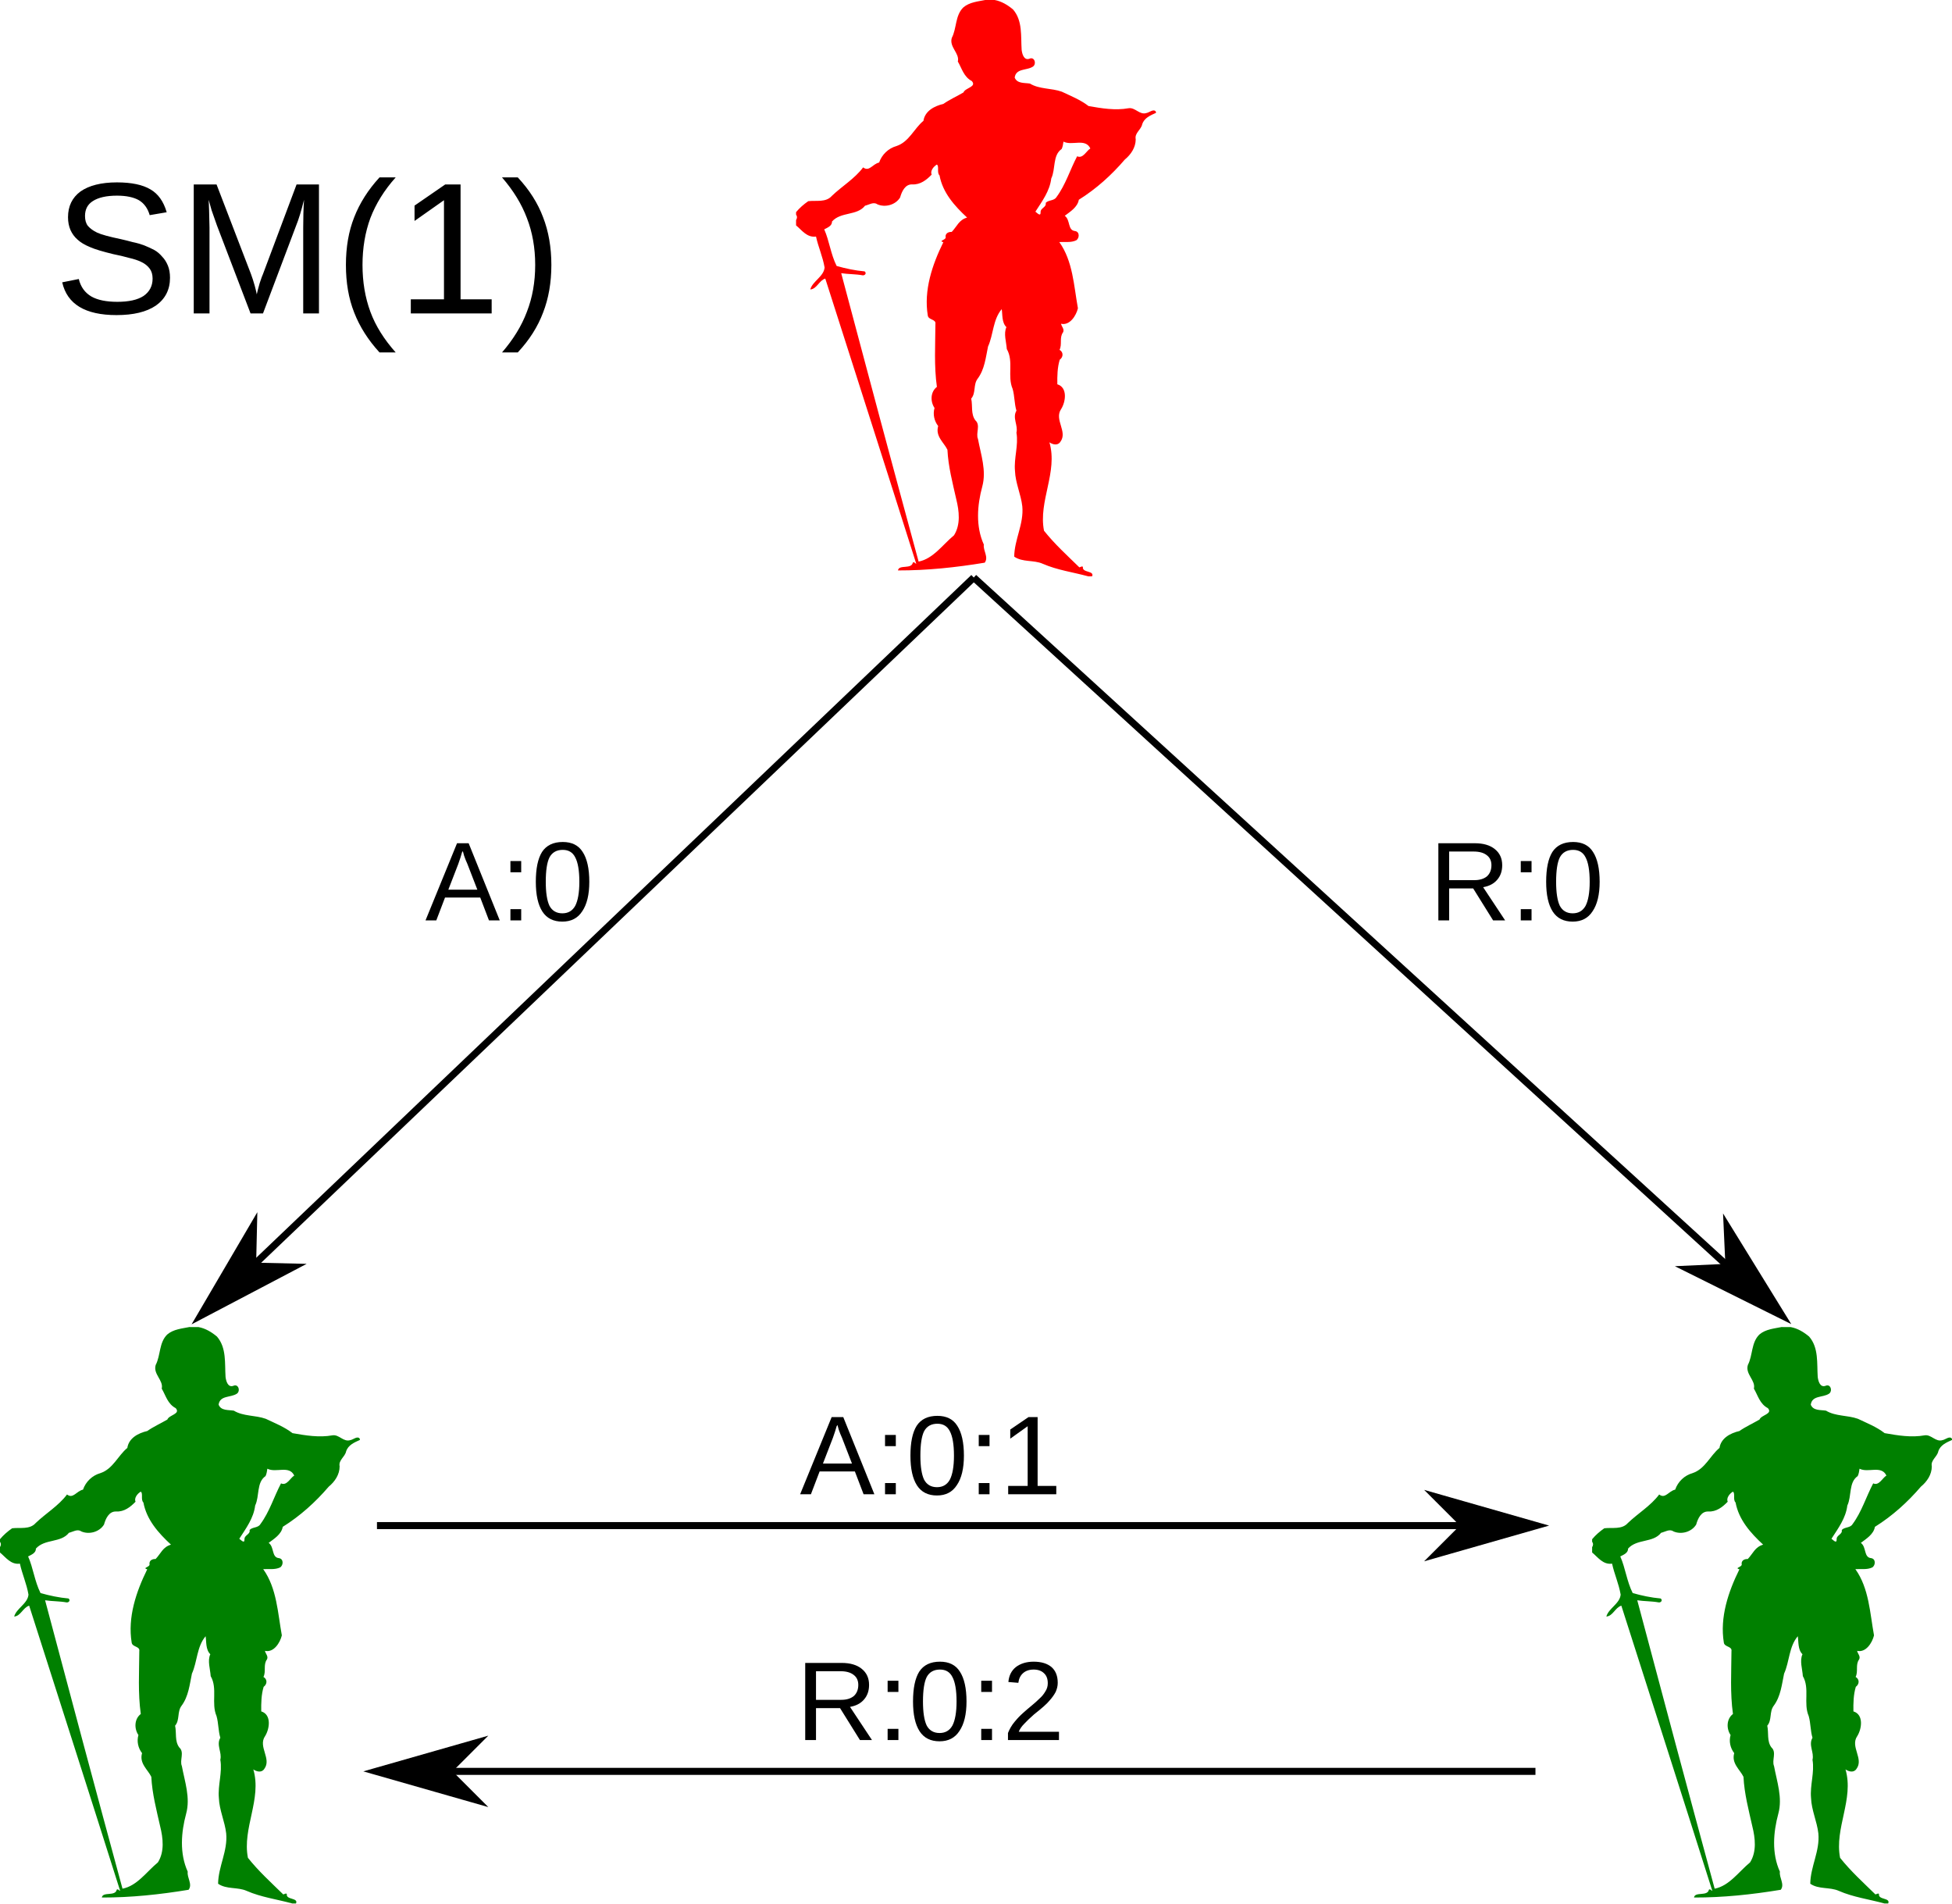
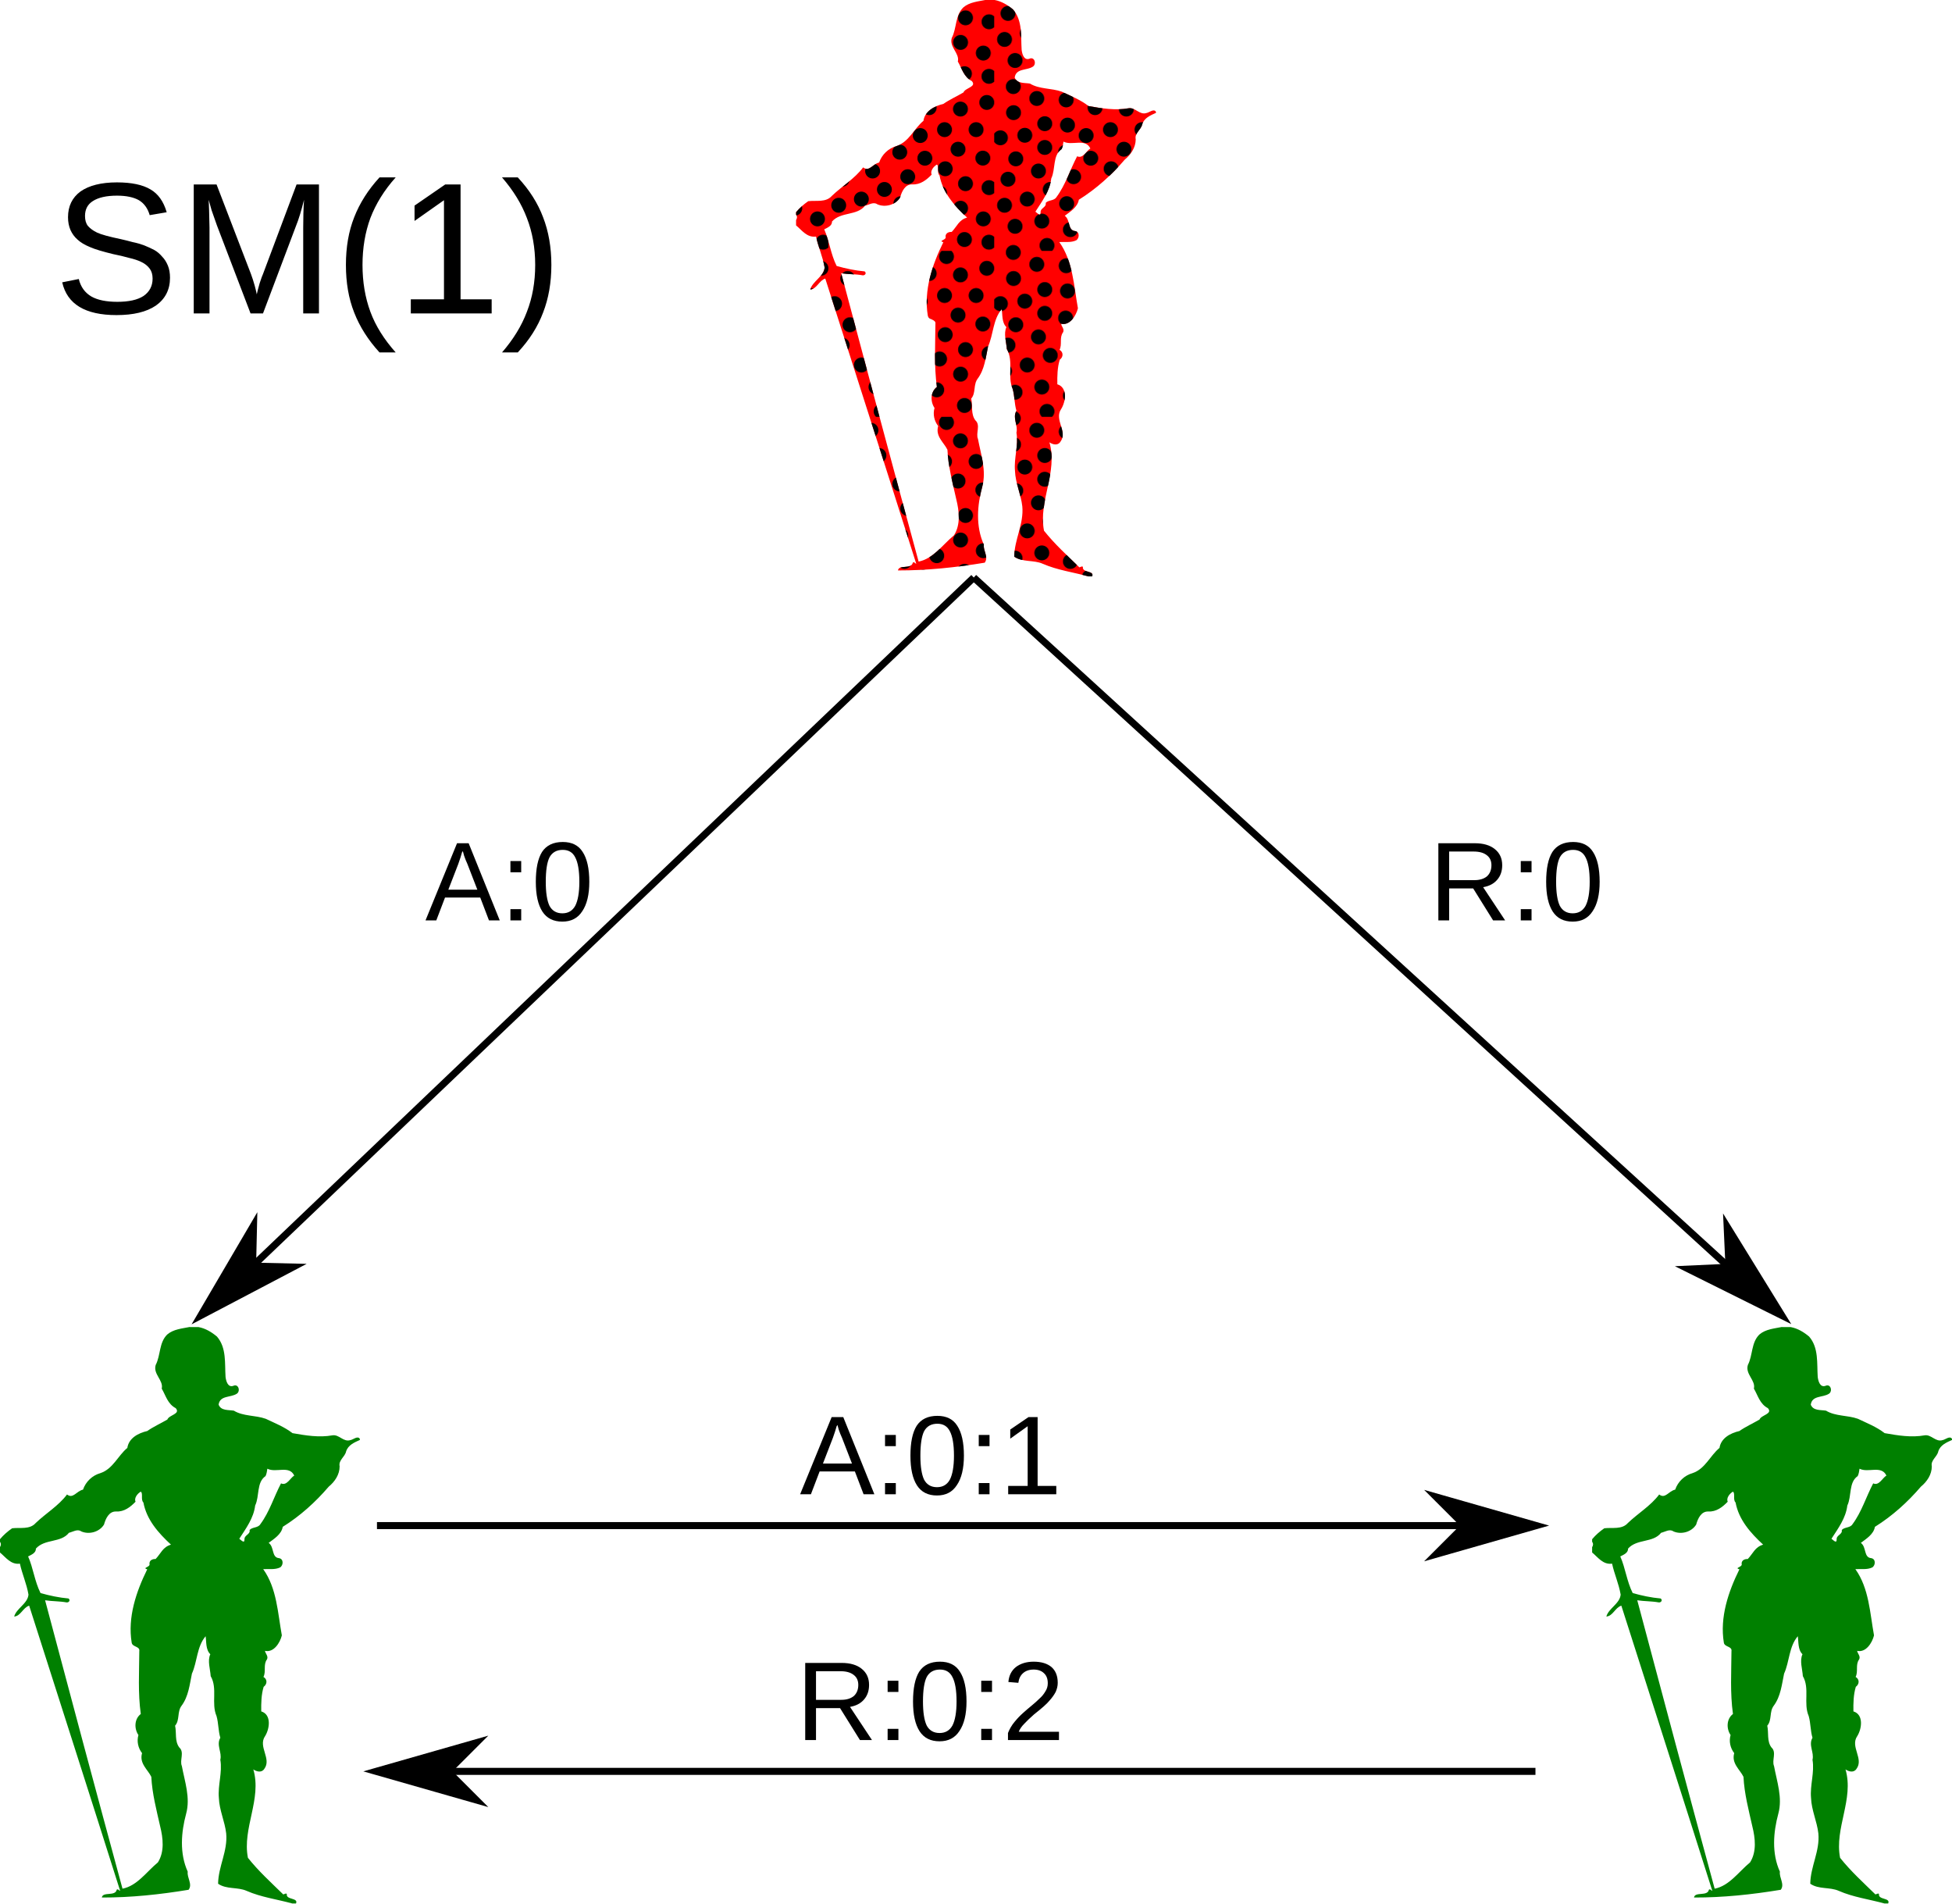
- <svg xmlns="http://www.w3.org/2000/svg" width="73.56mm" height="71.718mm" viewBox="0 0 73.56 71.718" version="1.1" id="svg1127">
+ <svg xmlns="http://www.w3.org/2000/svg" xmlns:xlink="http://www.w3.org/1999/xlink" width="73.56mm" height="71.718mm" viewBox="0 0 73.56 71.718" version="1.1" id="svg1127">
  <defs id="defs1121">
    <marker orient="auto" refY="0" refX="0" id="marker1163" style="overflow:visible">
      <path id="path1161" d="M 0,0 5,-5 -12.5,0 5,5 Z" style="fill:#000000;fill-opacity:1;fill-rule:evenodd;stroke:#000000;stroke-width:1pt;stroke-opacity:1" transform="matrix(-0.8,0,0,-0.8,-10,0)" />
    </marker>
    <marker style="overflow:visible" id="marker1007" refX="0" refY="0" orient="auto">
      <path transform="matrix(-0.8,0,0,-0.8,-10,0)" style="fill:#000000;fill-opacity:1;fill-rule:evenodd;stroke:#000000;stroke-width:1pt;stroke-opacity:1" d="M 0,0 5,-5 -12.5,0 5,5 Z" id="path1005" />
    </marker>
    <marker orient="auto" refY="0" refX="0" id="marker1605" style="overflow:visible">
      <path id="path1603" d="M 0,0 5,-5 -12.5,0 5,5 Z" style="fill:#000000;fill-opacity:1;fill-rule:evenodd;stroke:#000000;stroke-width:1pt;stroke-opacity:1" transform="matrix(-0.8,0,0,-0.8,-10,0)" />
    </marker>
    <marker orient="auto" refY="0" refX="0" id="marker1439" style="overflow:visible">
      <path id="path1437" d="M 0,0 5,-5 -12.5,0 5,5 Z" style="fill:#000000;fill-opacity:1;fill-rule:evenodd;stroke:#000000;stroke-width:1pt;stroke-opacity:1" transform="matrix(-0.8,0,0,-0.8,-10,0)" />
    </marker>
    <marker style="overflow:visible" id="marker4214" refX="0" refY="0" orient="auto">
      <path transform="scale(-0.6)" d="M 8.719,4.034 -2.207,0.016 8.719,-4.002 c -1.745,2.372 -1.735,5.617 -6e-7,8.035 z" style="fill:#ff0000;fill-opacity:1;fill-rule:evenodd;stroke:#ff0000;stroke-width:0.625;stroke-linejoin:round;stroke-opacity:1" id="path4212" />
    </marker>
    <marker orient="auto" refY="0" refX="0" id="marker4060" style="overflow:visible">
      <path id="path4058" style="fill:#ff0000;fill-opacity:1;fill-rule:evenodd;stroke:#000000;stroke-width:0.625;stroke-linejoin:round;stroke-opacity:1" d="M 8.719,4.034 -2.207,0.016 8.719,-4.002 c -1.745,2.372 -1.735,5.617 -6e-7,8.035 z" transform="scale(-0.6)" />
    </marker>
    <marker orient="auto" refY="0" refX="0" id="marker3984" style="overflow:visible">
      <path id="path3982" style="fill:#000000;fill-opacity:1;fill-rule:evenodd;stroke:#000000;stroke-width:0.625;stroke-linejoin:round;stroke-opacity:1" d="M 8.719,4.034 -2.207,0.016 8.719,-4.002 c -1.745,2.372 -1.735,5.617 -6e-7,8.035 z" transform="scale(0.6)" />
    </marker>
    <marker style="overflow:visible" id="marker2351" refX="0" refY="0" orient="auto">
      <path transform="matrix(-0.8,0,0,-0.8,-10,0)" style="fill:#000000;fill-opacity:1;fill-rule:evenodd;stroke:#000000;stroke-width:1pt;stroke-opacity:1" d="M 0,0 5,-5 -12.5,0 5,5 Z" id="path2349" />
    </marker>
    <marker orient="auto" refY="0" refX="0" id="marker1921" style="overflow:visible">
      <path id="path1919" d="M 0,0 5,-5 -12.5,0 5,5 Z" style="fill:#000000;fill-opacity:1;fill-rule:evenodd;stroke:#000000;stroke-width:1pt;stroke-opacity:1" transform="matrix(-0.8,0,0,-0.8,-10,0)" />
    </marker>
    <marker orient="auto" refY="0" refX="0" id="marker1819" style="overflow:visible">
      <path id="path1559" d="M 0,0 5,-5 -12.5,0 5,5 Z" style="fill:#000000;fill-opacity:1;fill-rule:evenodd;stroke:#000000;stroke-width:1pt;stroke-opacity:1" transform="matrix(-0.8,0,0,-0.8,-10,0)" />
    </marker>
    <marker style="overflow:visible" id="marker1462" refX="0" refY="0" orient="auto">
      <path transform="matrix(-0.8,0,0,-0.8,-10,0)" style="fill:#000000;fill-opacity:1;fill-rule:evenodd;stroke:#000000;stroke-width:1pt;stroke-opacity:1" d="M 0,0 5,-5 -12.5,0 5,5 Z" id="path1460" />
    </marker>
    <marker orient="auto" refY="0" refX="0" id="Arrow1Lstart" style="overflow:visible">
      <path id="path1700" d="M 0,0 5,-5 -12.5,0 5,5 Z" style="fill:#000000;fill-opacity:1;fill-rule:evenodd;stroke:#000000;stroke-width:1pt;stroke-opacity:1" transform="matrix(0.8,0,0,0.8,10,0)" />
    </marker>
    <marker orient="auto" refY="0" refX="0" id="Arrow2Mend" style="overflow:visible">
      <path id="path1727" style="fill:#000000;fill-opacity:1;fill-rule:evenodd;stroke:#000000;stroke-width:0.625;stroke-linejoin:round;stroke-opacity:1" d="M 8.719,4.034 -2.207,0.016 8.719,-4.002 c -1.745,2.372 -1.735,5.617 -6e-7,8.035 z" transform="scale(-0.6)" />
    </marker>
    <marker orient="auto" refY="0" refX="0" id="Arrow2Lend" style="overflow:visible">
      <path id="path1721" style="fill:#000000;fill-opacity:1;fill-rule:evenodd;stroke:#000000;stroke-width:0.625;stroke-linejoin:round;stroke-opacity:1" d="M 8.719,4.034 -2.207,0.016 8.719,-4.002 c -1.745,2.372 -1.735,5.617 -6e-7,8.035 z" transform="matrix(-1.1,0,0,-1.1,-1.1,0)" />
    </marker>
    <marker orient="auto" refY="0" refX="0" id="Arrow1Lend" style="overflow:visible">
      <path id="path1703" d="M 0,0 5,-5 -12.5,0 5,5 Z" style="fill:#000000;fill-opacity:1;fill-rule:evenodd;stroke:#000000;stroke-width:1pt;stroke-opacity:1" transform="matrix(-0.8,0,0,-0.8,-10,0)" />
    </marker>
    <marker orient="auto" refY="0" refX="0" id="Arrow2Mend-7" style="overflow:visible">
      <path id="path1727-0" style="fill:#000000;fill-opacity:1;fill-rule:evenodd;stroke:#000000;stroke-width:0.625;stroke-linejoin:round;stroke-opacity:1" d="M 8.719,4.034 -2.207,0.016 8.719,-4.002 c -1.745,2.372 -1.735,5.617 -6e-7,8.035 z" transform="scale(-0.6)" />
    </marker>
    <marker orient="auto" refY="0" refX="0" id="Arrow2Mend-7-3" style="overflow:visible">
      <path id="path1727-0-6" style="fill:#000000;fill-opacity:1;fill-rule:evenodd;stroke:#000000;stroke-width:0.625;stroke-linejoin:round;stroke-opacity:1" d="M 8.719,4.034 -2.207,0.016 8.719,-4.002 c -1.745,2.372 -1.735,5.617 -6e-7,8.035 z" transform="scale(-0.6)" />
    </marker>
    <marker orient="auto" refY="0" refX="0" id="Arrow2Mend-0" style="overflow:visible">
      <path id="path1727-6" style="fill:#000000;fill-opacity:1;fill-rule:evenodd;stroke:#000000;stroke-width:0.625;stroke-linejoin:round;stroke-opacity:1" d="M 8.719,4.034 -2.207,0.016 8.719,-4.002 c -1.745,2.372 -1.735,5.617 -6e-7,8.035 z" transform="scale(-0.6)" />
    </marker>
    <marker orient="auto" refY="0" refX="0" id="Arrow2Mend-2" style="overflow:visible">
      <path id="path1727-02" style="fill:#000000;fill-opacity:1;fill-rule:evenodd;stroke:#000000;stroke-width:0.625;stroke-linejoin:round;stroke-opacity:1" d="M 8.719,4.034 -2.207,0.016 8.719,-4.002 c -1.745,2.372 -1.735,5.617 -6e-7,8.035 z" transform="scale(-0.6)" />
    </marker>
    <marker orient="auto" refY="0" refX="0" id="Arrow2Mend-7-3-5" style="overflow:visible">
      <path id="path1727-0-6-9" style="fill:#000000;fill-opacity:1;fill-rule:evenodd;stroke:#000000;stroke-width:0.625;stroke-linejoin:round;stroke-opacity:1" d="M 8.719,4.034 -2.207,0.016 8.719,-4.002 c -1.745,2.372 -1.735,5.617 -6e-7,8.035 z" transform="scale(-0.6)" />
    </marker>
    <marker orient="auto" refY="0" refX="0" id="Arrow2Mend-7-3-2" style="overflow:visible">
      <path id="path1727-0-6-8" style="fill:#000000;fill-opacity:1;fill-rule:evenodd;stroke:#000000;stroke-width:0.625;stroke-linejoin:round;stroke-opacity:1" d="M 8.719,4.034 -2.207,0.016 8.719,-4.002 c -1.745,2.372 -1.735,5.617 -6e-7,8.035 z" transform="scale(-0.6)" />
    </marker>
    <marker orient="auto" refY="0" refX="0" id="marker3945-9" style="overflow:visible">
      <path id="path3943-7" style="fill:#000000;fill-opacity:1;fill-rule:evenodd;stroke:#000000;stroke-width:0.625;stroke-linejoin:round;stroke-opacity:1" d="M 8.719,4.034 -2.207,0.016 8.719,-4.002 c -1.745,2.372 -1.735,5.617 -6e-7,8.035 z" transform="scale(-0.6)" />
    </marker>
    <marker style="overflow:visible" id="marker4214-8" refX="0" refY="0" orient="auto">
      <path transform="scale(-0.6)" d="M 8.719,4.034 -2.207,0.016 8.719,-4.002 c -1.745,2.372 -1.735,5.617 -6e-7,8.035 z" style="fill:#ff0000;fill-opacity:1;fill-rule:evenodd;stroke:#ff0000;stroke-width:0.625;stroke-linejoin:round;stroke-opacity:1" id="path4212-9" />
    </marker>
+     <pattern xlink:href="#Polkadots-large-7-4" id="pattern3801-4-4" patternTransform="matrix(0.625,0,0,0.625,73.89622,17.46516)" />
+     <pattern id="Polkadots-large-7-4" patternTransform="translate(0,0) scale(10,10)" height="10" width="10" patternUnits="userSpaceOnUse">
+       <circle id="circle2411-4-4" r="0.45" cy="0.810" cx="2.567" style="fill:black;stroke:none" />
+       <circle id="circle2413-4-4" r="0.45" cy="2.33" cx="3.048" style="fill:black;stroke:none" />
+       <circle id="circle2415-3-7" r="0.45" cy="2.415" cx="4.418" style="fill:black;stroke:none" />
+       <circle id="circle2417-0-6" r="0.45" cy="3.029" cx="1.844" style="fill:black;stroke:none" />
+       <circle id="circle2419-7-3" r="0.45" cy="1.363" cx="6.08" style="fill:black;stroke:none" />
+       <circle id="circle2421-8-1" r="0.45" cy="4.413" cx="5.819" style="fill:black;stroke:none" />
+       <circle id="circle2423-6-7" r="0.45" cy="4.048" cx="4.305" style="fill:black;stroke:none" />
+       <circle id="circle2425-8-5" r="0.45" cy="3.045" cx="5.541" style="fill:black;stroke:none" />
+       <circle id="circle2427-8-9" r="0.45" cy="5.527" cx="4.785" style="fill:black;stroke:none" />
+       <circle id="circle2429-4-6" r="0.45" cy="5.184" cx="2.667" style="fill:black;stroke:none" />
+       <circle id="circle2431-3-2" r="0.45" cy="1.448" cx="7.965" style="fill:black;stroke:none" />
+       <circle id="circle2433-1-1" r="0.45" cy="5.049" cx="7.047" style="fill:black;stroke:none" />
+       <circle id="circle2435-4-7" r="0.45" cy="0.895" cx="4.340" style="fill:black;stroke:none" />
+       <circle id="circle2437-9-8" r="0.45" cy="0.340" cx="7.125" style="fill:black;stroke:none" />
+       <circle id="circle2439-2-5" r="0.45" cy="1.049" cx="9.553" style="fill:black;stroke:none" />
+       <circle id="circle2441-0-7" r="0.45" cy="2.689" cx="7.006" style="fill:black;stroke:none" />
+       <circle id="circle2443-6-4" r="0.45" cy="2.689" cx="8.909" style="fill:black;stroke:none" />
+       <circle id="circle2445-8-1" r="0.45" cy="4.407" cx="9.315" style="fill:black;stroke:none" />
+       <circle id="circle2447-9-8" r="0.45" cy="3.870" cx="7.820" style="fill:black;stroke:none" />
+       <circle id="circle2449-2-5" r="0.45" cy="5.948" cx="8.270" style="fill:black;stroke:none" />
+       <circle id="circle2451-6-9" r="0.45" cy="7.428" cx="7.973" style="fill:black;stroke:none" />
+       <circle id="circle2453-6-7" r="0.45" cy="8.072" cx="9.342" style="fill:black;stroke:none" />
+       <circle id="circle2455-4-5" r="0.45" cy="9.315" cx="8.206" style="fill:black;stroke:none" />
+       <circle id="circle2457-9-3" r="0.45" cy="9.475" cx="9.682" style="fill:black;stroke:none" />
+       <circle id="circle2459-5-8" r="0.45" cy="6.186" cx="9.688" style="fill:black;stroke:none" />
+       <circle id="circle2461-0-8" r="0.45" cy="6.296" cx="3.379" style="fill:black;stroke:none" />
+       <circle id="circle2463-4-3" r="0.45" cy="8.204" cx="2.871" style="fill:black;stroke:none" />
+       <circle id="circle2465-8-1" r="0.45" cy="8.719" cx="4.59" style="fill:black;stroke:none" />
+       <circle id="circle2467-7-8" r="0.45" cy="9.671" cx="3.181" style="fill:black;stroke:none" />
+       <circle id="circle2469-1-9" r="0.45" cy="7.315" cx="5.734" style="fill:black;stroke:none" />
+       <circle id="circle2471-7-6" r="0.45" cy="6.513" cx="6.707" style="fill:black;stroke:none" />
+       <circle id="circle2473-2-4" r="0.45" cy="9.670" cx="5.730" style="fill:black;stroke:none" />
+       <circle id="circle2475-7-3" r="0.45" cy="8.373" cx="6.535" style="fill:black;stroke:none" />
+       <circle id="circle2477-2-3" r="0.45" cy="7.154" cx="4.37" style="fill:black;stroke:none" />
+       <circle id="circle2479-2-3" r="0.45" cy="7.25" cx="0.622" style="fill:black;stroke:none" />
+       <circle id="circle2481-6-8" r="0.45" cy="5.679" cx="0.831" style="fill:black;stroke:none" />
+       <circle id="circle2483-1-6" r="0.45" cy="8.519" cx="1.257" style="fill:black;stroke:none" />
+       <circle id="circle2485-0-0" r="0.45" cy="6.877" cx="1.989" style="fill:black;stroke:none" />
+       <circle id="circle2487-6-4" r="0.45" cy="3.181" cx="0.374" style="fill:black;stroke:none" />
+       <circle id="circle2489-1-8" r="0.45" cy="1.664" cx="1.166" style="fill:black;stroke:none" />
+       <circle id="circle2491-5-8" r="0.45" cy="0.093" cx="1.151" style="fill:black;stroke:none" />
+       <circle id="circle2493-9-8" r="0.45" cy="10.093" cx="1.151" style="fill:black;stroke:none" />
+       <circle id="circle2495-4-9" r="0.45" cy="4.451" cx="1.302" style="fill:black;stroke:none" />
+       <circle id="circle2497-9-7" r="0.45" cy="3.763" cx="3.047" style="fill:black;stroke:none" />
+     </pattern>
  </defs>
  <g id="layer1" transform="translate(-42.67912,-8.01127)">
    <path id="path957-3" d="m 79.835,8.011 h 0.327 c 0.261,0.048 0.493,0.19 0.693,0.357 0.366,0.422 0.29,1.009 0.324,1.523 0.018,0.147 0.084,0.403 0.288,0.335 0.2,-0.096 0.282,0.199 0.137,0.295 -0.237,0.155 -0.636,0.055 -0.687,0.412 0.091,0.236 0.373,0.193 0.575,0.227 0.355,0.218 0.809,0.166 1.201,0.306 0.348,0.166 0.704,0.305 1.008,0.541 0.496,0.087 1.004,0.173 1.508,0.082 0.251,-0.04 0.415,0.266 0.674,0.18 0.106,-0.015 0.277,-0.179 0.357,-0.045 v 0.04 c -0.209,0.093 -0.445,0.193 -0.518,0.432 -0.044,0.208 -0.294,0.329 -0.244,0.562 -5e-4,0.309 -0.18,0.575 -0.412,0.766 -0.5,0.584 -1.076,1.103 -1.732,1.513 -0.048,0.283 -0.331,0.453 -0.53,0.604 0.221,0.16 0.099,0.551 0.393,0.576 0.176,0.03 0.163,0.272 0.036,0.35 -0.199,0.094 -0.423,0.049 -0.635,0.064 0.515,0.721 0.548,1.652 0.702,2.495 -0.066,0.279 -0.307,0.66 -0.636,0.583 0.02,0.11 0.139,0.206 0.074,0.325 -0.146,0.198 -0.024,0.451 -0.131,0.658 0.155,0.088 0.144,0.274 0.007,0.373 -0.089,0.295 -0.095,0.616 -0.09,0.925 0.395,0.121 0.317,0.66 0.143,0.934 -0.271,0.396 0.254,0.85 -0.026,1.229 -0.097,0.158 -0.289,0.11 -0.415,0.023 0.327,1.122 -0.423,2.215 -0.204,3.331 0.402,0.506 0.87,0.928 1.332,1.38 0.039,-0.008 0.115,-0.061 0.134,-0.013 -0.038,0.223 0.448,0.131 0.345,0.353 H 83.693 c -0.573,-0.158 -1.171,-0.235 -1.719,-0.475 -0.342,-0.152 -0.758,-0.048 -1.075,-0.269 0.008,-0.651 0.368,-1.232 0.305,-1.895 -0.051,-0.454 -0.26,-0.878 -0.276,-1.338 -0.044,-0.481 0.138,-0.959 0.055,-1.438 0.07,-0.274 -0.161,-0.554 -5e-4,-0.828 -0.08,-0.266 -0.066,-0.551 -0.142,-0.817 -0.209,-0.485 0.048,-1.037 -0.221,-1.506 -0.016,-0.261 -0.128,-0.583 -0.014,-0.824 -0.181,-0.174 -0.144,-0.485 -0.177,-0.679 -0.336,0.397 -0.31,0.955 -0.516,1.41 -0.086,0.407 -0.126,0.856 -0.392,1.212 -0.17,0.224 -0.059,0.538 -0.242,0.749 0.06,0.272 -0.021,0.581 0.157,0.819 0.206,0.183 0.005,0.484 0.098,0.702 0.109,0.587 0.325,1.189 0.163,1.788 -0.193,0.712 -0.254,1.504 0.058,2.191 -0.034,0.226 0.19,0.472 0.033,0.682 -1.077,0.178 -2.172,0.295 -3.269,0.292 0.032,-0.235 0.509,-0.029 0.561,-0.296 0.051,-0.037 0.084,0.033 0.129,0.047 -1.134,-3.584 -2.286,-7.168 -3.429,-10.747 -0.23,0.067 -0.319,0.393 -0.565,0.41 0.084,-0.311 0.51,-0.486 0.539,-0.827 -0.071,-0.417 -0.238,-0.769 -0.323,-1.166 -0.341,0.047 -0.533,-0.24 -0.752,-0.421 v -0.202 c 0.044,-0.063 0.048,-0.138 0,-0.201 v -0.096 c 0.131,-0.159 0.29,-0.296 0.459,-0.413 0.298,-0.037 0.663,0.058 0.888,-0.198 0.383,-0.367 0.861,-0.648 1.18,-1.075 0.23,0.177 0.355,-0.129 0.603,-0.183 0.103,-0.3 0.349,-0.536 0.656,-0.622 0.474,-0.159 0.658,-0.655 1.014,-0.95 0.056,-0.372 0.414,-0.558 0.75,-0.636 0.238,-0.166 0.51,-0.287 0.759,-0.433 0.06,-0.174 0.511,-0.207 0.314,-0.429 -0.306,-0.159 -0.377,-0.483 -0.527,-0.736 0.076,-0.31 -0.334,-0.545 -0.227,-0.891 0.19,-0.366 0.121,-0.842 0.435,-1.148 0.236,-0.202 0.56,-0.224 0.852,-0.284 m 2.921,5.341 c -0.016,0.093 -0.025,0.192 -0.069,0.278 -0.347,0.239 -0.22,0.755 -0.391,1.109 -0.057,0.475 -0.345,0.859 -0.598,1.252 0.053,0.034 0.201,0.207 0.196,0.024 -0.012,-0.167 0.229,-0.183 0.192,-0.355 0.107,-0.117 0.319,-0.072 0.406,-0.218 0.346,-0.465 0.511,-1.03 0.779,-1.538 0.218,0.103 0.346,-0.203 0.498,-0.294 -0.192,-0.401 -0.684,-0.09 -1.013,-0.258 m -4.773,0.865 c -0.123,0.073 -0.256,0.24 -0.195,0.379 -0.197,0.204 -0.43,0.383 -0.728,0.368 -0.273,-0.013 -0.398,0.27 -0.46,0.492 -0.171,0.281 -0.564,0.389 -0.861,0.256 -0.141,-0.102 -0.318,0.023 -0.461,0.054 -0.301,0.387 -0.911,0.219 -1.246,0.597 0.01,0.165 -0.181,0.236 -0.292,0.294 0.195,0.44 0.243,0.932 0.468,1.38 0.341,0.097 0.704,0.174 1.054,0.204 0.084,0.062 0.019,0.158 -0.073,0.148 -0.267,-0.049 -0.541,-0.039 -0.809,-0.08 0.962,3.625 1.933,7.247 2.917,10.866 0.553,-0.107 0.911,-0.644 1.334,-0.991 0.255,-0.404 0.195,-0.915 0.085,-1.359 -0.138,-0.615 -0.302,-1.23 -0.333,-1.864 -0.132,-0.275 -0.461,-0.503 -0.349,-0.893 -0.148,-0.189 -0.206,-0.446 -0.137,-0.681 -0.165,-0.243 -0.156,-0.608 0.089,-0.794 -0.11,-0.787 -0.06,-1.578 -0.056,-2.368 0.032,-0.189 -0.26,-0.146 -0.287,-0.319 -0.157,-0.953 0.167,-1.917 0.586,-2.764 -0.213,-0.061 0.138,-0.079 0.083,-0.213 0.001,-0.133 0.122,-0.18 0.233,-0.175 0.201,-0.211 0.269,-0.452 0.579,-0.541 -0.471,-0.436 -0.919,-0.936 -1.039,-1.589 -0.109,-0.101 -0.004,-0.346 -0.099,-0.407 z" style="opacity:1;fill:#ff0000;stroke-width:0.022" />
    <path id="path957-3-3" d="m 49.835,58.011 h 0.327 c 0.261,0.048 0.493,0.19 0.693,0.357 0.366,0.422 0.29,1.009 0.324,1.523 0.018,0.147 0.084,0.403 0.288,0.335 0.2,-0.096 0.282,0.199 0.137,0.295 -0.237,0.155 -0.636,0.055 -0.687,0.412 0.091,0.236 0.373,0.193 0.575,0.227 0.355,0.218 0.809,0.166 1.201,0.306 0.348,0.166 0.704,0.305 1.008,0.541 0.496,0.087 1.004,0.173 1.508,0.082 0.251,-0.04 0.415,0.266 0.674,0.18 0.106,-0.015 0.277,-0.179 0.357,-0.045 v 0.04 c -0.209,0.093 -0.445,0.193 -0.518,0.432 -0.044,0.208 -0.294,0.329 -0.244,0.562 -5e-4,0.309 -0.18,0.575 -0.412,0.766 -0.5,0.584 -1.076,1.103 -1.732,1.513 -0.048,0.283 -0.331,0.453 -0.53,0.604 0.221,0.16 0.099,0.551 0.393,0.576 0.176,0.03 0.163,0.272 0.036,0.35 -0.199,0.094 -0.423,0.049 -0.635,0.064 0.515,0.721 0.548,1.652 0.702,2.495 -0.066,0.279 -0.307,0.66 -0.636,0.583 0.02,0.11 0.139,0.206 0.074,0.325 -0.146,0.198 -0.024,0.451 -0.131,0.658 0.155,0.088 0.144,0.274 0.007,0.373 -0.089,0.295 -0.095,0.616 -0.09,0.925 0.395,0.121 0.317,0.66 0.143,0.934 -0.271,0.396 0.254,0.85 -0.026,1.229 -0.097,0.158 -0.289,0.11 -0.415,0.023 0.327,1.122 -0.423,2.215 -0.204,3.331 0.402,0.506 0.87,0.928 1.332,1.38 0.039,-0.008 0.115,-0.061 0.134,-0.013 -0.038,0.223 0.448,0.131 0.345,0.353 h -0.141 c -0.573,-0.158 -1.171,-0.235 -1.719,-0.475 -0.342,-0.152 -0.758,-0.048 -1.075,-0.269 0.008,-0.651 0.368,-1.232 0.305,-1.895 -0.051,-0.454 -0.26,-0.878 -0.276,-1.338 -0.044,-0.481 0.138,-0.959 0.055,-1.438 0.07,-0.274 -0.161,-0.554 -5e-4,-0.828 -0.08,-0.266 -0.066,-0.551 -0.142,-0.817 -0.209,-0.485 0.048,-1.037 -0.221,-1.506 -0.016,-0.261 -0.128,-0.583 -0.014,-0.824 -0.181,-0.174 -0.144,-0.485 -0.177,-0.679 -0.336,0.397 -0.31,0.955 -0.516,1.41 -0.086,0.407 -0.126,0.856 -0.392,1.212 -0.17,0.224 -0.059,0.538 -0.242,0.749 0.06,0.272 -0.021,0.581 0.157,0.819 0.206,0.183 0.005,0.484 0.098,0.702 0.109,0.587 0.325,1.189 0.163,1.788 -0.193,0.712 -0.254,1.504 0.058,2.191 -0.034,0.226 0.19,0.472 0.033,0.682 -1.077,0.178 -2.172,0.295 -3.269,0.292 0.032,-0.235 0.509,-0.029 0.561,-0.296 0.051,-0.037 0.084,0.033 0.129,0.047 -1.134,-3.584 -2.286,-7.168 -3.429,-10.747 -0.23,0.067 -0.319,0.393 -0.565,0.41 0.084,-0.311 0.51,-0.486 0.539,-0.827 -0.071,-0.417 -0.238,-0.769 -0.323,-1.166 -0.341,0.047 -0.533,-0.24 -0.752,-0.421 v -0.202 c 0.044,-0.063 0.048,-0.138 0,-0.201 v -0.096 c 0.131,-0.159 0.29,-0.296 0.459,-0.413 0.298,-0.037 0.663,0.058 0.888,-0.198 0.383,-0.367 0.861,-0.648 1.18,-1.075 0.23,0.177 0.355,-0.129 0.603,-0.183 0.103,-0.3 0.349,-0.536 0.656,-0.622 0.474,-0.159 0.658,-0.655 1.014,-0.95 0.056,-0.372 0.414,-0.558 0.75,-0.636 0.238,-0.166 0.51,-0.287 0.759,-0.433 0.06,-0.174 0.511,-0.207 0.314,-0.429 -0.306,-0.159 -0.377,-0.483 -0.527,-0.736 0.076,-0.31 -0.334,-0.545 -0.227,-0.891 0.19,-0.366 0.121,-0.842 0.435,-1.148 0.236,-0.202 0.56,-0.224 0.852,-0.284 m 2.921,5.341 c -0.016,0.093 -0.025,0.192 -0.069,0.278 -0.347,0.239 -0.22,0.755 -0.391,1.109 -0.057,0.475 -0.345,0.859 -0.598,1.252 0.053,0.034 0.201,0.207 0.196,0.024 -0.012,-0.167 0.229,-0.183 0.192,-0.355 0.107,-0.117 0.319,-0.072 0.406,-0.218 0.346,-0.465 0.511,-1.03 0.779,-1.538 0.218,0.103 0.346,-0.203 0.498,-0.294 -0.192,-0.401 -0.684,-0.09 -1.013,-0.258 m -4.773,0.865 c -0.123,0.073 -0.256,0.24 -0.195,0.379 -0.197,0.204 -0.43,0.383 -0.728,0.368 -0.273,-0.013 -0.398,0.27 -0.46,0.492 -0.171,0.281 -0.564,0.389 -0.861,0.256 -0.141,-0.102 -0.318,0.023 -0.461,0.054 -0.301,0.387 -0.911,0.219 -1.246,0.597 0.01,0.165 -0.181,0.236 -0.292,0.294 0.195,0.44 0.243,0.932 0.468,1.38 0.341,0.097 0.704,0.174 1.054,0.204 0.084,0.062 0.019,0.158 -0.073,0.148 -0.267,-0.049 -0.541,-0.039 -0.809,-0.08 0.962,3.625 1.933,7.247 2.917,10.866 0.553,-0.107 0.911,-0.644 1.334,-0.991 0.255,-0.404 0.195,-0.915 0.085,-1.359 -0.138,-0.615 -0.302,-1.23 -0.333,-1.864 -0.132,-0.275 -0.461,-0.503 -0.349,-0.893 -0.148,-0.189 -0.206,-0.446 -0.137,-0.681 -0.165,-0.243 -0.156,-0.608 0.089,-0.794 -0.11,-0.787 -0.06,-1.578 -0.056,-2.368 0.032,-0.189 -0.26,-0.146 -0.287,-0.319 -0.157,-0.953 0.167,-1.917 0.586,-2.764 -0.213,-0.061 0.138,-0.079 0.083,-0.213 0.001,-0.133 0.122,-0.18 0.233,-0.175 0.201,-0.211 0.269,-0.452 0.579,-0.541 -0.471,-0.436 -0.919,-0.936 -1.039,-1.589 -0.109,-0.101 -0.004,-0.346 -0.099,-0.407 z" style="opacity:1;fill:#008000;stroke-width:0.022" />
    <path id="path957-3-3-6-7" d="m 109.835,58.011 h 0.327 c 0.261,0.048 0.493,0.19 0.693,0.357 0.366,0.422 0.29,1.009 0.324,1.523 0.018,0.147 0.084,0.403 0.288,0.335 0.2,-0.096 0.282,0.199 0.137,0.295 -0.237,0.155 -0.636,0.055 -0.687,0.412 0.091,0.236 0.373,0.193 0.575,0.227 0.355,0.218 0.809,0.166 1.201,0.306 0.348,0.166 0.704,0.305 1.008,0.541 0.496,0.087 1.004,0.173 1.508,0.082 0.251,-0.04 0.415,0.266 0.674,0.18 0.106,-0.015 0.277,-0.179 0.357,-0.045 v 0.04 c -0.209,0.093 -0.445,0.193 -0.518,0.432 -0.044,0.208 -0.294,0.329 -0.244,0.562 -5.1e-4,0.309 -0.18,0.575 -0.412,0.766 -0.5,0.584 -1.076,1.103 -1.732,1.513 -0.048,0.283 -0.331,0.453 -0.53,0.604 0.221,0.16 0.099,0.551 0.393,0.576 0.176,0.03 0.163,0.272 0.036,0.35 -0.199,0.094 -0.423,0.049 -0.635,0.064 0.515,0.721 0.548,1.652 0.702,2.495 -0.066,0.279 -0.307,0.66 -0.636,0.583 0.02,0.11 0.139,0.206 0.074,0.325 -0.146,0.198 -0.024,0.451 -0.131,0.658 0.155,0.088 0.144,0.274 0.007,0.373 -0.089,0.295 -0.095,0.616 -0.09,0.925 0.395,0.121 0.317,0.66 0.143,0.934 -0.271,0.396 0.254,0.85 -0.026,1.229 -0.097,0.158 -0.289,0.11 -0.415,0.023 0.327,1.122 -0.423,2.215 -0.204,3.331 0.402,0.506 0.87,0.928 1.332,1.38 0.039,-0.008 0.115,-0.061 0.134,-0.013 -0.038,0.223 0.448,0.131 0.345,0.353 h -0.141 c -0.573,-0.158 -1.171,-0.235 -1.719,-0.475 -0.342,-0.152 -0.758,-0.048 -1.075,-0.269 0.008,-0.651 0.368,-1.232 0.305,-1.895 -0.051,-0.454 -0.26,-0.878 -0.276,-1.338 -0.044,-0.481 0.138,-0.959 0.055,-1.438 0.07,-0.274 -0.161,-0.554 -5.1e-4,-0.828 -0.08,-0.266 -0.066,-0.551 -0.142,-0.817 -0.209,-0.485 0.048,-1.037 -0.221,-1.506 -0.016,-0.261 -0.128,-0.583 -0.014,-0.824 -0.181,-0.174 -0.144,-0.485 -0.177,-0.679 -0.336,0.397 -0.31,0.955 -0.516,1.41 -0.086,0.407 -0.126,0.856 -0.392,1.212 -0.17,0.224 -0.059,0.538 -0.242,0.749 0.06,0.272 -0.021,0.581 0.157,0.819 0.206,0.183 0.005,0.484 0.098,0.702 0.109,0.587 0.325,1.189 0.163,1.788 -0.193,0.712 -0.254,1.504 0.058,2.191 -0.034,0.226 0.19,0.472 0.033,0.682 -1.077,0.178 -2.172,0.295 -3.269,0.292 0.032,-0.235 0.509,-0.029 0.561,-0.296 0.051,-0.037 0.084,0.033 0.129,0.047 -1.134,-3.584 -2.286,-7.168 -3.429,-10.747 -0.23,0.067 -0.319,0.393 -0.565,0.41 0.084,-0.311 0.51,-0.486 0.539,-0.827 -0.071,-0.417 -0.238,-0.769 -0.323,-1.166 -0.341,0.047 -0.533,-0.24 -0.752,-0.421 v -0.202 c 0.044,-0.063 0.048,-0.138 0,-0.201 v -0.096 c 0.131,-0.159 0.29,-0.296 0.459,-0.413 0.298,-0.037 0.663,0.058 0.888,-0.198 0.383,-0.367 0.861,-0.648 1.18,-1.075 0.23,0.177 0.355,-0.129 0.603,-0.183 0.103,-0.3 0.349,-0.536 0.656,-0.622 0.474,-0.159 0.658,-0.655 1.014,-0.95 0.056,-0.372 0.414,-0.558 0.75,-0.636 0.238,-0.166 0.51,-0.287 0.759,-0.433 0.06,-0.174 0.511,-0.207 0.314,-0.429 -0.306,-0.159 -0.377,-0.483 -0.527,-0.736 0.076,-0.31 -0.334,-0.545 -0.227,-0.891 0.19,-0.366 0.121,-0.842 0.435,-1.148 0.236,-0.202 0.56,-0.224 0.852,-0.284 m 2.921,5.341 c -0.016,0.093 -0.025,0.192 -0.069,0.278 -0.347,0.239 -0.22,0.755 -0.391,1.109 -0.057,0.475 -0.345,0.859 -0.598,1.252 0.053,0.034 0.201,0.207 0.196,0.024 -0.012,-0.167 0.229,-0.183 0.192,-0.355 0.107,-0.117 0.319,-0.072 0.406,-0.218 0.346,-0.465 0.511,-1.03 0.779,-1.538 0.218,0.103 0.346,-0.203 0.498,-0.294 -0.192,-0.401 -0.684,-0.09 -1.013,-0.258 m -4.773,0.865 c -0.123,0.073 -0.256,0.24 -0.195,0.379 -0.197,0.204 -0.43,0.383 -0.728,0.368 -0.273,-0.013 -0.398,0.27 -0.46,0.492 -0.171,0.281 -0.564,0.389 -0.861,0.256 -0.141,-0.102 -0.318,0.023 -0.461,0.054 -0.301,0.387 -0.911,0.219 -1.246,0.597 0.01,0.165 -0.181,0.236 -0.292,0.294 0.195,0.44 0.243,0.932 0.468,1.38 0.341,0.097 0.704,0.174 1.054,0.204 0.084,0.062 0.019,0.158 -0.073,0.148 -0.267,-0.049 -0.541,-0.039 -0.809,-0.08 0.962,3.625 1.933,7.247 2.917,10.866 0.553,-0.107 0.911,-0.644 1.334,-0.991 0.255,-0.404 0.195,-0.915 0.085,-1.359 -0.138,-0.615 -0.302,-1.23 -0.333,-1.864 -0.132,-0.275 -0.461,-0.503 -0.349,-0.893 -0.148,-0.189 -0.206,-0.446 -0.137,-0.681 -0.165,-0.243 -0.156,-0.608 0.089,-0.794 -0.11,-0.787 -0.06,-1.578 -0.056,-2.368 0.032,-0.189 -0.26,-0.146 -0.287,-0.319 -0.157,-0.953 0.167,-1.917 0.586,-2.764 -0.213,-0.061 0.138,-0.079 0.083,-0.213 0.001,-0.133 0.122,-0.18 0.233,-0.175 0.201,-0.211 0.269,-0.452 0.579,-0.541 -0.471,-0.436 -0.919,-0.936 -1.039,-1.589 -0.109,-0.101 -0.004,-0.346 -0.099,-0.407 z" style="opacity:1;fill:#008000;stroke-width:0.022" />
    <path style="display:none;fill:none;fill-rule:evenodd;stroke:#000000;stroke-width:0.265;stroke-linecap:butt;stroke-linejoin:miter;stroke-miterlimit:4;stroke-dasharray:none;stroke-opacity:1;marker-end:url(#Arrow1Lend)" d="M 91.041,43.489 53.509,59.098" id="path1048" />
    <text xml:space="preserve" style="font-style:normal;font-variant:normal;font-weight:normal;font-stretch:normal;font-size:5.644px;line-height:1;font-family:arial;-inkscape-font-specification:arial;letter-spacing:0px;word-spacing:0px;fill:#000000;fill-opacity:1;stroke:none;stroke-width:0.265" x="58.699" y="42.688" id="text2147">
      <tspan id="tspan2145" x="58.699" y="42.688" style="font-size:4.233px;stroke-width:0.265">A:0</tspan>
    </text>
    <text xml:space="preserve" style="font-style:normal;font-variant:normal;font-weight:normal;font-stretch:normal;font-size:5.644px;line-height:1;font-family:arial;-inkscape-font-specification:arial;letter-spacing:0px;word-spacing:0px;fill:#000000;fill-opacity:1;stroke:none;stroke-width:0.265" x="96.539" y="42.688" id="text2147-3">
      <tspan id="tspan2145-5" x="96.539" y="42.688" style="font-size:4.233px;stroke-width:0.265">R:0</tspan>
    </text>
    <text xml:space="preserve" style="font-style:normal;font-variant:normal;font-weight:normal;font-stretch:normal;font-size:5.644px;line-height:1;font-family:arial;-inkscape-font-specification:arial;letter-spacing:0px;word-spacing:0px;fill:#000000;fill-opacity:1;stroke:none;stroke-width:0.265" x="44.694" y="19.82" id="text2183">
      <tspan id="tspan2181" x="44.694" y="19.82" style="font-size:7.056px;stroke-width:0.265">SM(1)</tspan>
    </text>
    <path style="fill:none;fill-rule:evenodd;stroke:#000000;stroke-width:0.265;stroke-linecap:butt;stroke-linejoin:miter;stroke-miterlimit:4;stroke-dasharray:none;stroke-opacity:1;marker-end:url(#marker2351)" d="M 79.375,29.771 109.802,57.552" id="path1413" />
    <path style="fill:none;fill-rule:evenodd;stroke:#000000;stroke-width:0.265px;stroke-linecap:butt;stroke-linejoin:miter;stroke-opacity:1;marker-end:url(#marker1605)" d="M 79.375,29.771 50.271,57.552" id="path1417" />
    <path style="fill:none;fill-rule:evenodd;stroke:#000000;stroke-width:0.265;stroke-linecap:butt;stroke-linejoin:miter;stroke-miterlimit:4;stroke-dasharray:none;stroke-opacity:1;marker-end:url(#marker1007)" d="M 56.885,65.49 H 100.542" id="path66" />
    <path style="fill:none;fill-rule:evenodd;stroke:#000000;stroke-width:0.265px;stroke-linecap:butt;stroke-linejoin:miter;stroke-opacity:1;marker-end:url(#marker1163)" d="M 100.542,74.75 H 56.885" id="path1153" />
    <text xml:space="preserve" style="font-style:normal;font-variant:normal;font-weight:normal;font-stretch:normal;font-size:5.644px;line-height:1;font-family:arial;-inkscape-font-specification:arial;letter-spacing:0px;word-spacing:0px;fill:#000000;fill-opacity:1;stroke:none;stroke-width:0.265" x="72.817" y="64.309" id="text2147-36">
      <tspan id="tspan2145-7" x="72.817" y="64.309" style="font-size:4.233px;stroke-width:0.265">A:0:1</tspan>
    </text>
    <text xml:space="preserve" style="font-style:normal;font-variant:normal;font-weight:normal;font-stretch:normal;font-size:5.644px;line-height:1;font-family:arial;-inkscape-font-specification:arial;letter-spacing:0px;word-spacing:0px;fill:#000000;fill-opacity:1;stroke:none;stroke-width:0.265" x="72.678" y="73.569" id="text2147-36-5">
      <tspan id="tspan2145-7-3" x="72.678" y="73.569" style="font-size:4.233px;stroke-width:0.265">R:0:2</tspan>
    </text>
+     <path style="fill:url(#pattern3801-4-4);fill-opacity:1;fill-rule:nonzero;stroke:none;stroke-width:0.017;stroke-linecap:round;stroke-linejoin:bevel;stroke-miterlimit:4;stroke-dasharray:none;stroke-opacity:1;paint-order:stroke fill markers" d="m 79.835,8.011 c -0.292,0.06 -0.616,0.082 -0.852,0.284 -0.314,0.305 -0.245,0.782 -0.435,1.148 -0.106,0.345 0.304,0.58 0.227,0.89 0.151,0.252 0.221,0.577 0.527,0.735 0.197,0.221 -0.254,0.255 -0.314,0.429 -0.249,0.146 -0.521,0.267 -0.759,0.433 -0.336,0.077 -0.694,0.264 -0.75,0.636 -0.356,0.295 -0.54,0.791 -1.014,0.95 -0.306,0.086 -0.553,0.322 -0.656,0.622 -0.247,0.054 -0.373,0.36 -0.603,0.182 -0.319,0.427 -0.796,0.708 -1.179,1.075 -0.225,0.256 -0.59,0.161 -0.888,0.198 -0.169,0.117 -0.327,0.255 -0.459,0.413 v 0.096 c 0.048,0.062 0.044,0.137 0,0.201 v 0.203 c 0.219,0.181 0.411,0.468 0.752,0.421 0.085,0.397 0.252,0.75 0.323,1.166 -0.029,0.34 -0.455,0.515 -0.539,0.826 0.246,-0.017 0.335,-0.342 0.565,-0.41 1.143,3.579 2.295,7.163 3.429,10.747 -0.044,-0.014 -0.077,-0.084 -0.129,-0.047 -0.051,0.267 -0.529,0.061 -0.561,0.296 1.096,0.004 2.192,-0.114 3.269,-0.292 0.157,-0.21 -0.067,-0.457 -0.033,-0.682 -0.312,-0.687 -0.251,-1.478 -0.058,-2.191 0.162,-0.599 -0.054,-1.201 -0.163,-1.788 -0.093,-0.218 0.108,-0.519 -0.098,-0.702 -0.178,-0.238 -0.097,-0.547 -0.157,-0.819 0.183,-0.211 0.071,-0.525 0.241,-0.749 0.266,-0.357 0.306,-0.806 0.392,-1.212 0.206,-0.454 0.18,-1.013 0.516,-1.41 0.033,0.194 -0.003,0.506 0.177,0.679 -0.114,0.241 -0.002,0.563 0.015,0.824 0.269,0.469 0.012,1.021 0.221,1.506 0.076,0.267 0.062,0.551 0.142,0.817 -0.161,0.274 0.07,0.554 5.3e-4,0.828 0.083,0.479 -0.1,0.957 -0.055,1.438 0.015,0.46 0.225,0.884 0.276,1.338 0.062,0.663 -0.297,1.244 -0.305,1.895 0.317,0.221 0.732,0.116 1.075,0.269 0.548,0.24 1.146,0.317 1.719,0.475 h 0.141 c 0.103,-0.222 -0.383,-0.13 -0.345,-0.353 -0.019,-0.048 -0.095,0.005 -0.134,0.013 -0.463,-0.452 -0.93,-0.874 -1.332,-1.38 -0.219,-1.116 0.531,-2.209 0.204,-3.332 0.125,0.087 0.318,0.135 0.415,-0.023 0.281,-0.379 -0.245,-0.833 0.026,-1.229 0.174,-0.274 0.252,-0.813 -0.143,-0.934 -0.005,-0.309 7.9e-4,-0.63 0.09,-0.925 0.137,-0.099 0.148,-0.285 -0.007,-0.373 0.107,-0.207 -0.016,-0.46 0.131,-0.658 0.065,-0.119 -0.054,-0.215 -0.074,-0.325 0.329,0.077 0.57,-0.305 0.636,-0.583 -0.154,-0.843 -0.188,-1.774 -0.702,-2.495 0.212,-0.015 0.435,0.031 0.635,-0.064 0.127,-0.078 0.14,-0.32 -0.036,-0.35 -0.294,-0.025 -0.172,-0.416 -0.393,-0.576 0.198,-0.151 0.481,-0.321 0.529,-0.604 0.656,-0.409 1.232,-0.929 1.732,-1.513 0.232,-0.19 0.412,-0.456 0.412,-0.765 -0.051,-0.233 0.2,-0.355 0.244,-0.562 0.073,-0.239 0.309,-0.339 0.518,-0.432 v -0.04 c -0.079,-0.134 -0.25,0.03 -0.357,0.045 -0.259,0.086 -0.423,-0.22 -0.673,-0.18 -0.504,0.091 -1.012,0.005 -1.508,-0.082 -0.304,-0.236 -0.659,-0.376 -1.008,-0.542 -0.392,-0.14 -0.846,-0.088 -1.201,-0.306 -0.202,-0.034 -0.484,0.009 -0.575,-0.227 0.051,-0.357 0.449,-0.257 0.686,-0.412 0.145,-0.096 0.063,-0.391 -0.137,-0.295 -0.204,0.068 -0.269,-0.189 -0.288,-0.335 -0.034,-0.514 0.042,-1.101 -0.324,-1.523 -0.201,-0.167 -0.432,-0.309 -0.693,-0.357 z m 2.921,5.341 c 0.329,0.168 0.821,-0.143 1.013,0.258 -0.152,0.091 -0.28,0.397 -0.498,0.294 -0.268,0.508 -0.433,1.073 -0.779,1.538 -0.087,0.146 -0.299,0.101 -0.406,0.218 0.037,0.172 -0.204,0.189 -0.192,0.356 0.005,0.182 -0.142,0.01 -0.195,-0.025 0.253,-0.392 0.541,-0.776 0.598,-1.252 0.171,-0.355 0.044,-0.87 0.391,-1.109 0.044,-0.086 0.053,-0.185 0.069,-0.278 z m -4.772,0.865 c 0.095,0.061 -0.01,0.306 0.099,0.407 0.121,0.653 0.568,1.153 1.039,1.589 -0.309,0.089 -0.378,0.33 -0.579,0.541 -0.11,-0.005 -0.232,0.042 -0.233,0.175 0.054,0.134 -0.296,0.153 -0.083,0.213 -0.418,0.847 -0.742,1.811 -0.586,2.764 0.026,0.173 0.319,0.13 0.287,0.319 -0.004,0.789 -0.054,1.581 0.056,2.368 -0.245,0.186 -0.255,0.55 -0.089,0.793 -0.069,0.235 -0.01,0.492 0.137,0.681 -0.112,0.39 0.217,0.618 0.349,0.892 0.032,0.633 0.195,1.248 0.333,1.863 0.11,0.444 0.17,0.955 -0.085,1.359 -0.422,0.347 -0.781,0.884 -1.334,0.991 C 76.313,25.555 75.341,21.933 74.38,18.308 c 0.269,0.04 0.542,0.031 0.809,0.08 0.092,0.01 0.157,-0.086 0.073,-0.148 -0.349,-0.029 -0.713,-0.106 -1.054,-0.204 -0.226,-0.448 -0.274,-0.94 -0.469,-1.38 0.111,-0.058 0.302,-0.129 0.292,-0.294 0.335,-0.378 0.945,-0.21 1.245,-0.597 0.143,-0.031 0.32,-0.156 0.461,-0.054 0.298,0.133 0.69,0.025 0.861,-0.256 0.062,-0.222 0.188,-0.504 0.46,-0.491 0.299,0.015 0.531,-0.164 0.729,-0.368 -0.061,-0.138 0.072,-0.306 0.195,-0.379 z" id="rect3752-0-7" />
  </g>
</svg>
